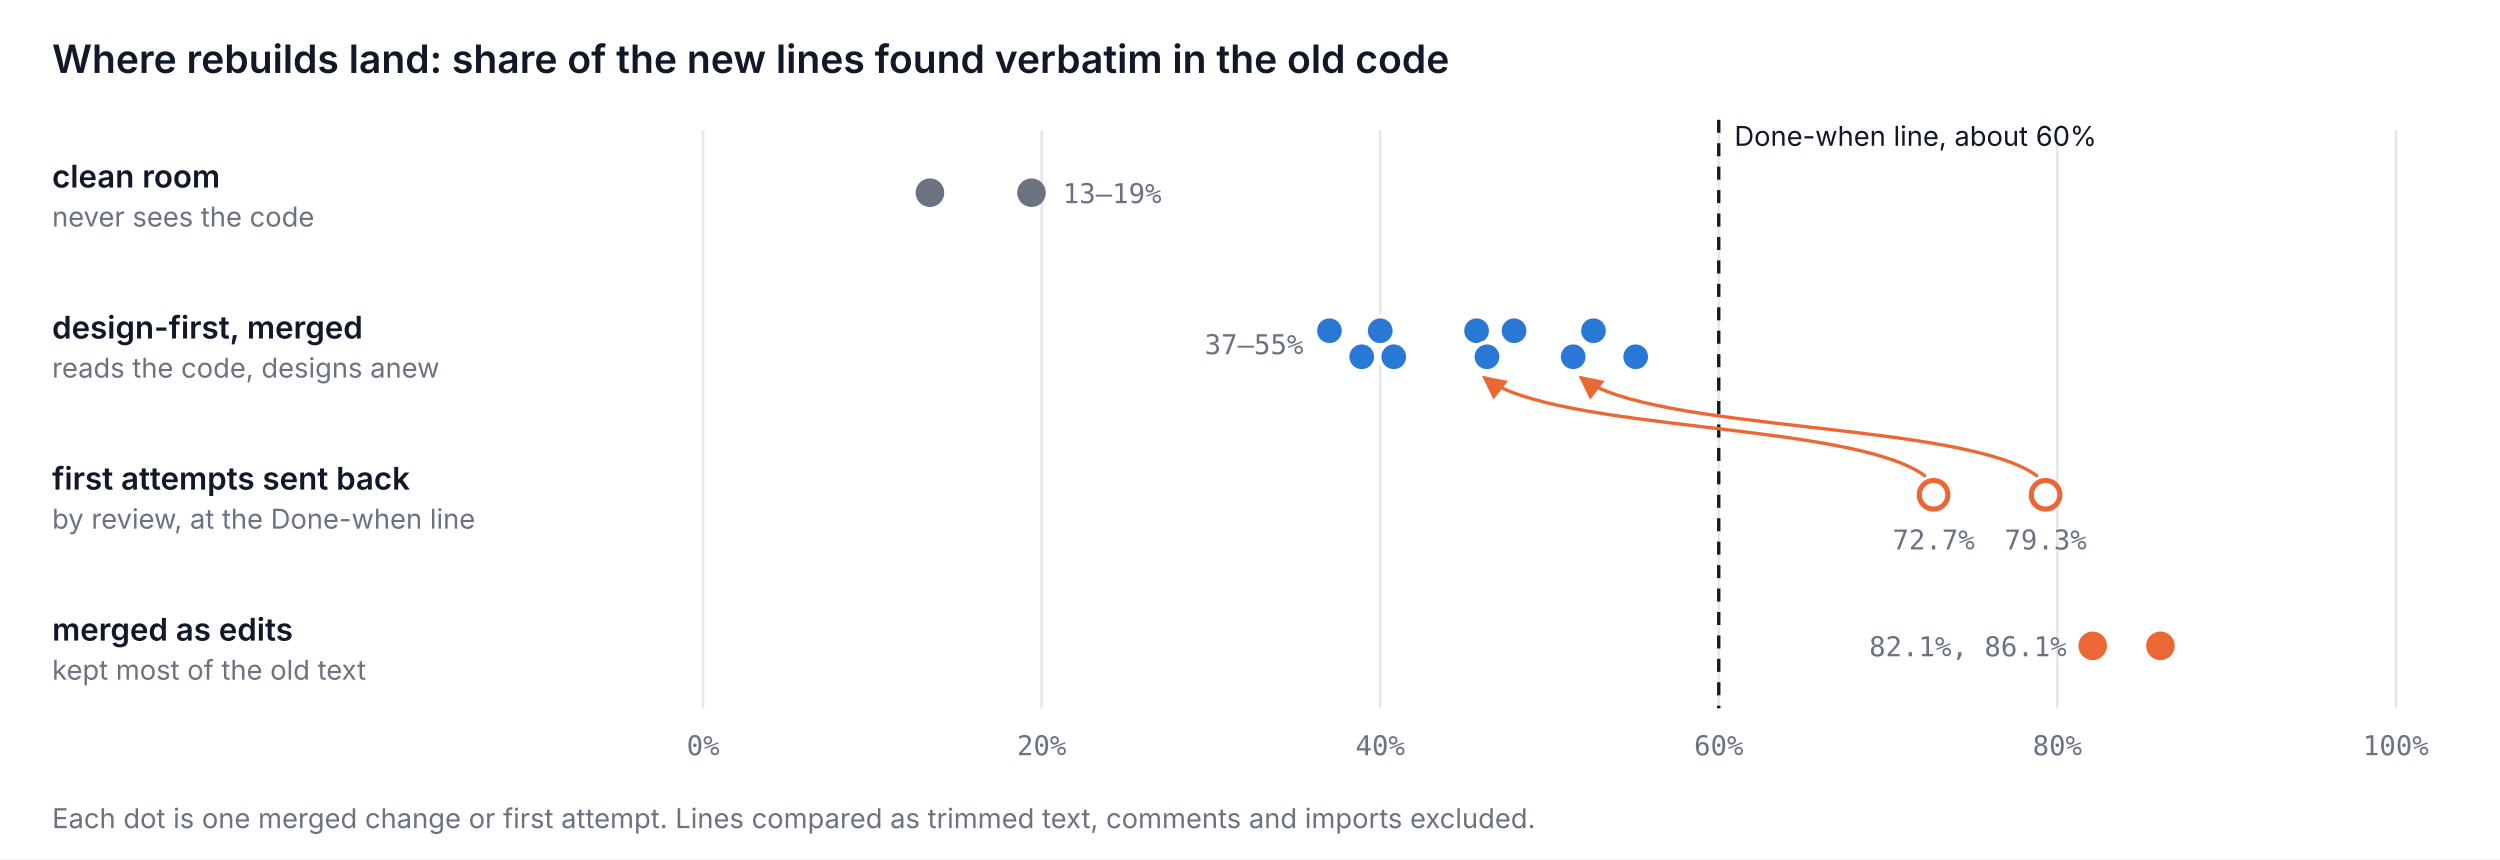
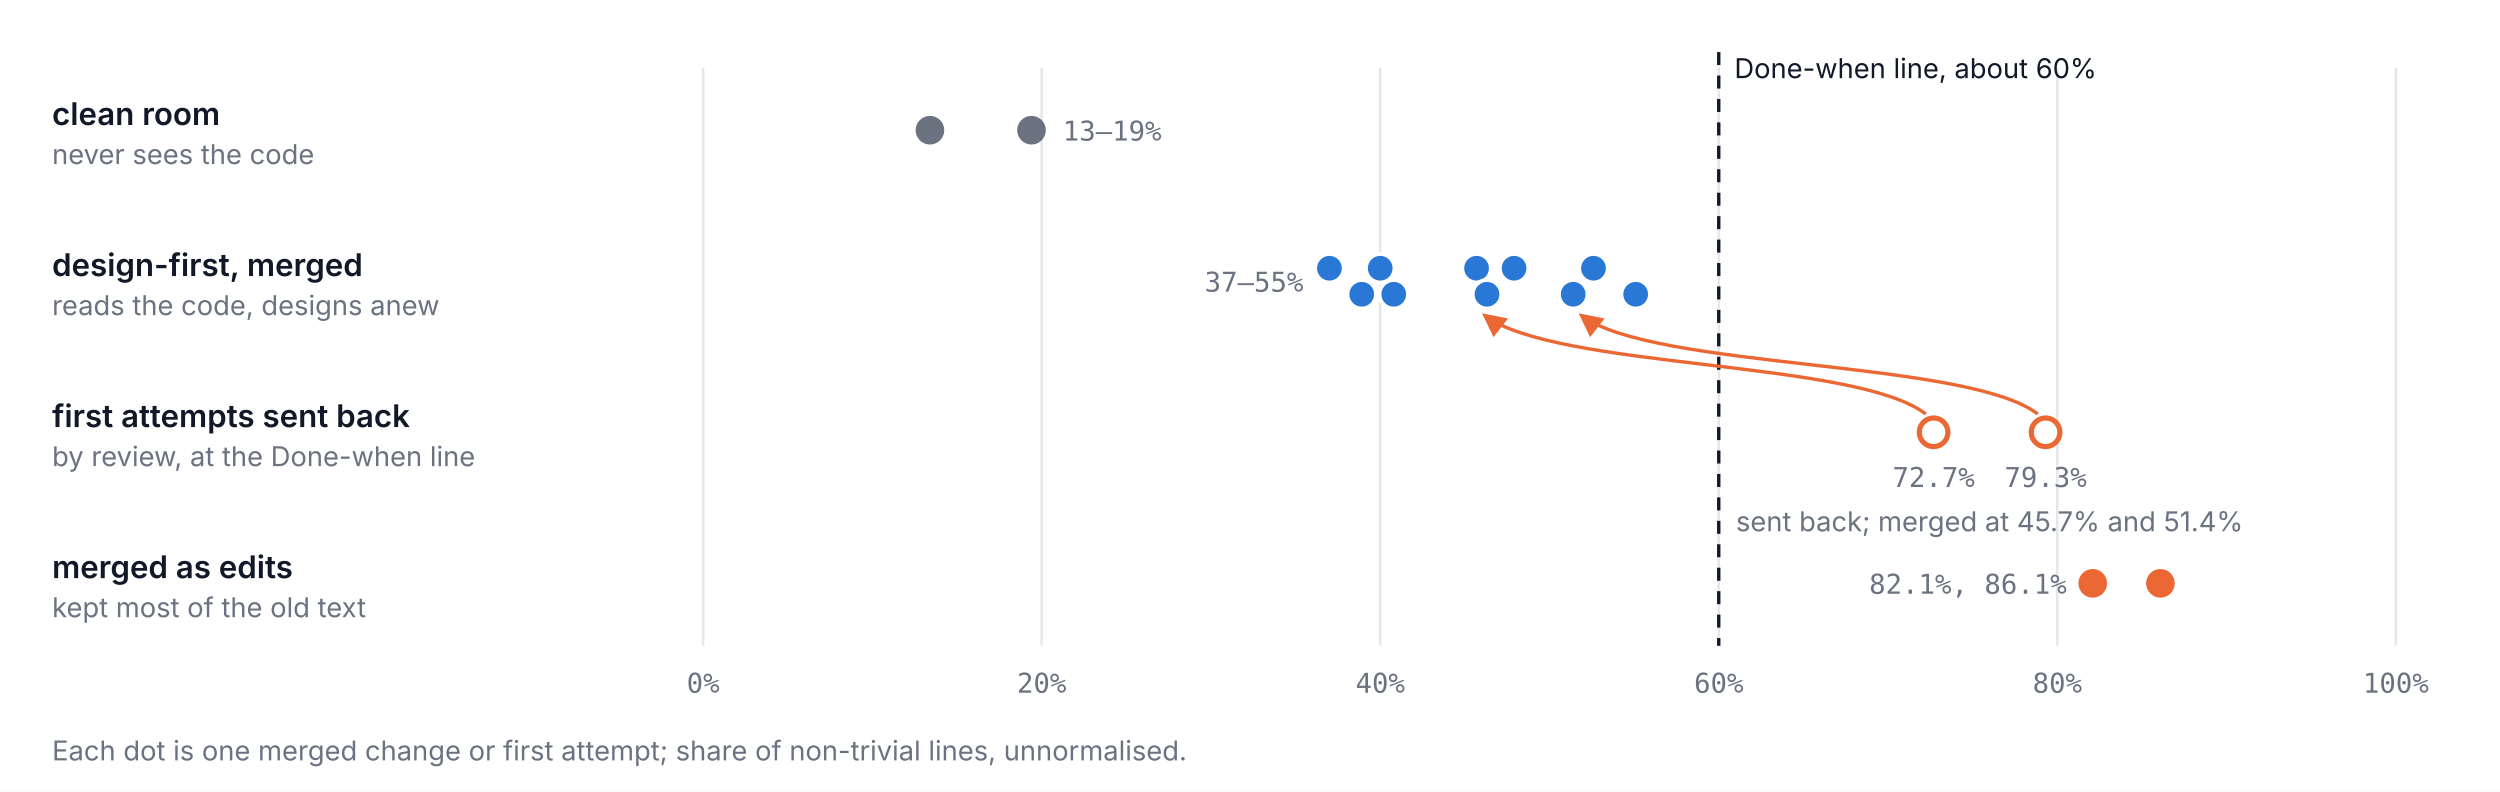
- <svg xmlns="http://www.w3.org/2000/svg" width="960" height="330" viewBox="0 0 960 330" font-family="Inter, system-ui, sans-serif" font-size="12" role="img" aria-label="Share of a rebuild's lines found verbatim in the code it replaced. Two clean rooms kept 13 and 19 percent. Ten merged design-first rebuilds kept 37 to 55 percent. Two first attempts at 73 and 79 percent were sent back by review and merged at 46 and 51 percent. Two changes merged as edits at 82 and 86 percent. The Done-when line is about 60 percent.">
+ <svg xmlns="http://www.w3.org/2000/svg" width="960" height="304" viewBox="0 0 960 304" font-family="Inter, system-ui, sans-serif" font-size="12" role="img" aria-label="Share of a rebuild's lines found verbatim in the code it replaced. Two clean rooms kept 13 and 19 percent. Ten merged design-first rebuilds kept 37 to 55 percent. Two first attempts at 73 and 79 percent were sent back by review and merged at 46 and 51 percent. Two changes merged as edits at 82 and 86 percent. The Done-when line is about 60 percent.">
  <style data-figure-theme="1">@media (prefers-color-scheme: dark){rect[fill="#fff"]:not([fill-opacity]),rect[fill="#ffffff"]:not([fill-opacity]),rect[fill="white"]:not([fill-opacity]){fill:#16181d}[stroke="#fff"],[stroke="#ffffff"],[stroke="white"]{stroke:#16181d}circle[fill="#fff"]:not([fill-opacity]),circle[fill="#ffffff"]:not([fill-opacity]),circle[fill="white"]:not([fill-opacity]){fill:#16181d}path[fill="#fff"]:not([fill-opacity]),path[fill="#ffffff"]:not([fill-opacity]),path[fill="white"]:not([fill-opacity]){fill:#16181d}polygon[fill="#fff"]:not([fill-opacity]),polygon[fill="#ffffff"]:not([fill-opacity]),polygon[fill="white"]:not([fill-opacity]){fill:#16181d}ellipse[fill="#fff"]:not([fill-opacity]),ellipse[fill="#ffffff"]:not([fill-opacity]),ellipse[fill="white"]:not([fill-opacity]){fill:#16181d}text[fill="#111827"]:not([data-on-fill]),text[fill="#1f2937"]:not([data-on-fill]),text[fill="#333"]:not([data-on-fill]),text[fill="#1f2328"]:not([data-on-fill]),text[fill="#555"]:not([data-on-fill]),text[fill="#475569"]:not([data-on-fill]){fill:#e6e6e6}[stroke="#111827"],[stroke="#1f2937"],[stroke="#333"],[stroke="#1f2328"],[stroke="#555"],[stroke="#475569"]{stroke:#e6e6e6}text[fill="#6b7280"]:not([data-on-fill]),text[fill="#666"]:not([data-on-fill]),text[fill="#667085"]:not([data-on-fill]),text[fill="#888"]:not([data-on-fill]),text[fill="#6e7781"]:not([data-on-fill]),text[fill="#999"]:not([data-on-fill]),text[fill="#aaa"]:not([data-on-fill]),text[fill="#bbb"]:not([data-on-fill]),text[fill="#9ca3af"]:not([data-on-fill]),text[fill="#94a3b8"]:not([data-on-fill]){fill:#9aa0a6}[stroke="#6b7280"],[stroke="#666"],[stroke="#667085"],[stroke="#888"],[stroke="#6e7781"],[stroke="#999"],[stroke="#aaa"],[stroke="#bbb"],[stroke="#9ca3af"],[stroke="#94a3b8"]{stroke:#9aa0a6}[stroke="#e5e7eb"],[stroke="#eee"],[stroke="#d1d5db"],[stroke="#f0f0f0"],[stroke="#cbd5e1"],[stroke="#d9d9d9"]{stroke:#2c313a}[fill="#f3f4f6"],[fill="#f9fafb"]{fill:#1f222a}rect[fill="#f0f0f0"],rect[fill="#d1d5db"],rect[fill="#e5e7eb"],rect[fill="#eee"]{fill:#2c313a}text:not([fill]):not([class]):not([data-on-fill]){fill:#e6e6e6}rect[fill="#1f2937"],circle[fill="#1f2937"],path[fill="#1f2937"]{fill:#4b5563}rect[fill="#3b1f5e"],circle[fill="#3b1f5e"],path[fill="#3b1f5e"]{fill:#553185}svg .t,svg .h{fill:#e6e6e6}svg .a,svg .s{fill:#9aa0a6}svg .f{fill:#1f222a;stroke:#2c313a}svg .g{stroke:#2c313a}rect[fill="#dbeafe"]{fill:#1d2d44}rect[fill="#93c5fd"]{fill:#2a5a9a}rect[fill="#fff7ed"]{fill:#2a2118}}</style>
  <defs>
    <marker id="ao" viewBox="0 0 8 8" refX="7" refY="4" markerWidth="7" markerHeight="7" orient="auto">
      <path d="M0 0 L8 4 L0 8 z" fill="#eb6834" />
    </marker>
  </defs>
-   <rect x="0" y="0" width="960" height="330" fill="#fff" />
-   <text x="20" y="28" font-size="15" font-weight="600" fill="#111827">Where rebuilds land: share of the new lines found verbatim in the old code</text>
-   <line x1="270" y1="50" x2="270" y2="272" stroke="#e5e7eb" />
-   <text x="270" y="290" font-size="10.5" fill="#6b7280" text-anchor="middle" font-family="JetBrains Mono, ui-monospace, monospace">0%</text>
-   <line x1="400" y1="50" x2="400" y2="272" stroke="#e5e7eb" />
-   <text x="400" y="290" font-size="10.5" fill="#6b7280" text-anchor="middle" font-family="JetBrains Mono, ui-monospace, monospace">20%</text>
-   <line x1="530" y1="50" x2="530" y2="272" stroke="#e5e7eb" />
-   <text x="530" y="290" font-size="10.5" fill="#6b7280" text-anchor="middle" font-family="JetBrains Mono, ui-monospace, monospace">40%</text>
-   <line x1="660" y1="50" x2="660" y2="272" stroke="#e5e7eb" />
-   <text x="660" y="290" font-size="10.5" fill="#6b7280" text-anchor="middle" font-family="JetBrains Mono, ui-monospace, monospace">60%</text>
-   <line x1="790" y1="50" x2="790" y2="272" stroke="#e5e7eb" />
-   <text x="790" y="290" font-size="10.5" fill="#6b7280" text-anchor="middle" font-family="JetBrains Mono, ui-monospace, monospace">80%</text>
-   <line x1="920" y1="50" x2="920" y2="272" stroke="#e5e7eb" />
-   <text x="920" y="290" font-size="10.5" fill="#6b7280" text-anchor="middle" font-family="JetBrains Mono, ui-monospace, monospace">100%</text>
-   <line x1="660" y1="46" x2="660" y2="272" stroke="#111827" stroke-width="1.3" stroke-dasharray="5 4" />
-   <text x="666" y="56" font-size="10.5" fill="#111827">Done-when line, about 60%</text>
-   <text x="20" y="72" font-size="12" font-weight="600" fill="#111827">clean room</text>
-   <text x="20" y="87" font-size="10.5" fill="#6b7280">never sees the code</text>
-   <text x="20" y="130" font-size="12" font-weight="600" fill="#111827">design-first, merged</text>
-   <text x="20" y="145" font-size="10.5" fill="#6b7280">reads the code, designs anew</text>
-   <text x="20" y="188" font-size="12" font-weight="600" fill="#111827">first attempts sent back</text>
-   <text x="20" y="203" font-size="10.5" fill="#6b7280">by review, at the Done-when line</text>
-   <text x="20" y="246" font-size="12" font-weight="600" fill="#111827">merged as edits</text>
-   <text x="20" y="261" font-size="10.5" fill="#6b7280">kept most of the old text</text>
-   <circle cx="357.1" cy="74" r="5.5" fill="#6b7280" />
-   <circle cx="396.1" cy="74" r="5.5" fill="#6b7280" />
-   <text x="408.1" y="78" font-size="10.5" fill="#6b7280" font-family="JetBrains Mono, ui-monospace, monospace">13–19%</text>
-   <circle cx="510.5" cy="127" r="5.5" fill="#2a78d6" stroke="#fff" stroke-width="1.5" />
-   <circle cx="522.9" cy="137" r="5.5" fill="#2a78d6" stroke="#fff" stroke-width="1.5" />
-   <circle cx="530.0" cy="127" r="5.5" fill="#2a78d6" stroke="#fff" stroke-width="1.5" />
-   <circle cx="535.2" cy="137" r="5.5" fill="#2a78d6" stroke="#fff" stroke-width="1.5" />
-   <circle cx="567.0" cy="127" r="5.5" fill="#2a78d6" stroke="#fff" stroke-width="1.5" />
-   <circle cx="571.0" cy="137" r="5.5" fill="#2a78d6" stroke="#fff" stroke-width="1.5" />
-   <circle cx="581.4" cy="127" r="5.5" fill="#2a78d6" stroke="#fff" stroke-width="1.5" />
-   <circle cx="604.1" cy="137" r="5.5" fill="#2a78d6" stroke="#fff" stroke-width="1.5" />
-   <circle cx="611.9" cy="127" r="5.5" fill="#2a78d6" stroke="#fff" stroke-width="1.5" />
-   <circle cx="628.1" cy="137" r="5.5" fill="#2a78d6" stroke="#fff" stroke-width="1.5" />
-   <text x="500.5" y="136" font-size="10.5" fill="#6b7280" text-anchor="end" font-family="JetBrains Mono, ui-monospace, monospace">37–55%</text>
-   <path d="M739.5 183 C 712.5 162, 597.0 166, 570.0 145" fill="none" stroke="#eb6834" stroke-width="1.3" marker-end="url(#ao)" />
-   <circle cx="742.5" cy="190" r="5.5" fill="#fff" stroke="#eb6834" stroke-width="2" />
-   <text x="742.5" y="211" font-size="10.5" fill="#6b7280" text-anchor="middle" font-family="JetBrains Mono, ui-monospace, monospace">72.7%</text>
-   <path d="M782.5 183 C 755.5 162, 634.1 166, 607.1 145" fill="none" stroke="#eb6834" stroke-width="1.3" marker-end="url(#ao)" />
-   <circle cx="785.5" cy="190" r="5.5" fill="#fff" stroke="#eb6834" stroke-width="2" />
-   <text x="785.5" y="211" font-size="10.5" fill="#6b7280" text-anchor="middle" font-family="JetBrains Mono, ui-monospace, monospace">79.3%</text>
-   <circle cx="803.6" cy="248" r="5.5" fill="#eb6834" />
-   <circle cx="829.6" cy="248" r="5.5" fill="#eb6834" />
-   <text x="793.6" y="252" font-size="10.5" fill="#6b7280" text-anchor="end" font-family="JetBrains Mono, ui-monospace, monospace">82.1%, 86.1%</text>
-   <text x="20" y="318" font-size="10.5" fill="#6b7280">Each dot is one merged change or first attempt. Lines compared as trimmed text, comments and imports excluded.</text>
+   <rect x="0" y="0" width="960" height="304" fill="#fff" />
+   <line x1="270" y1="26" x2="270" y2="248" stroke="#e5e7eb" />
+   <text x="270" y="266" font-size="10.5" fill="#6b7280" text-anchor="middle" font-family="JetBrains Mono, ui-monospace, monospace">0%</text>
+   <line x1="400" y1="26" x2="400" y2="248" stroke="#e5e7eb" />
+   <text x="400" y="266" font-size="10.5" fill="#6b7280" text-anchor="middle" font-family="JetBrains Mono, ui-monospace, monospace">20%</text>
+   <line x1="530" y1="26" x2="530" y2="248" stroke="#e5e7eb" />
+   <text x="530" y="266" font-size="10.5" fill="#6b7280" text-anchor="middle" font-family="JetBrains Mono, ui-monospace, monospace">40%</text>
+   <line x1="660" y1="26" x2="660" y2="248" stroke="#e5e7eb" />
+   <text x="660" y="266" font-size="10.5" fill="#6b7280" text-anchor="middle" font-family="JetBrains Mono, ui-monospace, monospace">60%</text>
+   <line x1="790" y1="26" x2="790" y2="248" stroke="#e5e7eb" />
+   <text x="790" y="266" font-size="10.5" fill="#6b7280" text-anchor="middle" font-family="JetBrains Mono, ui-monospace, monospace">80%</text>
+   <line x1="920" y1="26" x2="920" y2="248" stroke="#e5e7eb" />
+   <text x="920" y="266" font-size="10.5" fill="#6b7280" text-anchor="middle" font-family="JetBrains Mono, ui-monospace, monospace">100%</text>
+   <line x1="660" y1="20" x2="660" y2="248" stroke="#111827" stroke-width="1.3" stroke-dasharray="5 4" />
+   <text x="666" y="30" font-size="10.5" fill="#111827">Done-when line, about 60%</text>
+   <text x="764.0" y="204" font-size="10.5" fill="#6b7280" text-anchor="middle">sent back; merged at 45.7% and 51.4%</text>
+   <text x="20" y="48" font-size="12" font-weight="600" fill="#111827">clean room</text>
+   <text x="20" y="63" font-size="10.5" fill="#6b7280">never sees the code</text>
+   <text x="20" y="106" font-size="12" font-weight="600" fill="#111827">design-first, merged</text>
+   <text x="20" y="121" font-size="10.5" fill="#6b7280">reads the code, designs anew</text>
+   <text x="20" y="164" font-size="12" font-weight="600" fill="#111827">first attempts sent back</text>
+   <text x="20" y="179" font-size="10.5" fill="#6b7280">by review, at the Done-when line</text>
+   <text x="20" y="222" font-size="12" font-weight="600" fill="#111827">merged as edits</text>
+   <text x="20" y="237" font-size="10.5" fill="#6b7280">kept most of the old text</text>
+   <circle cx="357.1" cy="50" r="5.5" fill="#6b7280" />
+   <circle cx="396.1" cy="50" r="5.5" fill="#6b7280" />
+   <text x="408.1" y="54" font-size="10.5" fill="#6b7280" font-family="JetBrains Mono, ui-monospace, monospace">13–19%</text>
+   <circle cx="510.5" cy="103" r="5.5" fill="#2a78d6" stroke="#fff" stroke-width="1.5" />
+   <circle cx="522.9" cy="113" r="5.5" fill="#2a78d6" stroke="#fff" stroke-width="1.5" />
+   <circle cx="530.0" cy="103" r="5.5" fill="#2a78d6" stroke="#fff" stroke-width="1.5" />
+   <circle cx="535.2" cy="113" r="5.5" fill="#2a78d6" stroke="#fff" stroke-width="1.5" />
+   <circle cx="567.0" cy="103" r="5.5" fill="#2a78d6" stroke="#fff" stroke-width="1.5" />
+   <circle cx="571.0" cy="113" r="5.5" fill="#2a78d6" stroke="#fff" stroke-width="1.5" />
+   <circle cx="581.4" cy="103" r="5.5" fill="#2a78d6" stroke="#fff" stroke-width="1.5" />
+   <circle cx="604.1" cy="113" r="5.5" fill="#2a78d6" stroke="#fff" stroke-width="1.5" />
+   <circle cx="611.9" cy="103" r="5.5" fill="#2a78d6" stroke="#fff" stroke-width="1.5" />
+   <circle cx="628.1" cy="113" r="5.5" fill="#2a78d6" stroke="#fff" stroke-width="1.5" />
+   <text x="500.5" y="112" font-size="10.5" fill="#6b7280" text-anchor="end" font-family="JetBrains Mono, ui-monospace, monospace">37–55%</text>
+   <path d="M739.5 159 C 712.5 138, 597.0 142, 570.0 121" fill="none" stroke="#eb6834" stroke-width="1.3" marker-end="url(#ao)" />
+   <circle cx="742.5" cy="166" r="5.5" fill="#fff" stroke="#eb6834" stroke-width="2" />
+   <text x="742.5" y="187" font-size="10.5" fill="#6b7280" text-anchor="middle" font-family="JetBrains Mono, ui-monospace, monospace">72.7%</text>
+   <path d="M782.5 159 C 755.5 138, 634.1 142, 607.1 121" fill="none" stroke="#eb6834" stroke-width="1.3" marker-end="url(#ao)" />
+   <circle cx="785.5" cy="166" r="5.5" fill="#fff" stroke="#eb6834" stroke-width="2" />
+   <text x="785.5" y="187" font-size="10.5" fill="#6b7280" text-anchor="middle" font-family="JetBrains Mono, ui-monospace, monospace">79.3%</text>
+   <circle cx="803.6" cy="224" r="5.5" fill="#eb6834" />
+   <circle cx="829.6" cy="224" r="5.5" fill="#eb6834" />
+   <text x="793.6" y="228" font-size="10.5" fill="#6b7280" text-anchor="end" font-family="JetBrains Mono, ui-monospace, monospace">82.1%, 86.1%</text>
+   <text x="20" y="292" font-size="10.5" fill="#6b7280">Each dot is one merged change or first attempt; share of non-trivial lines, unnormalised.</text>
</svg>
